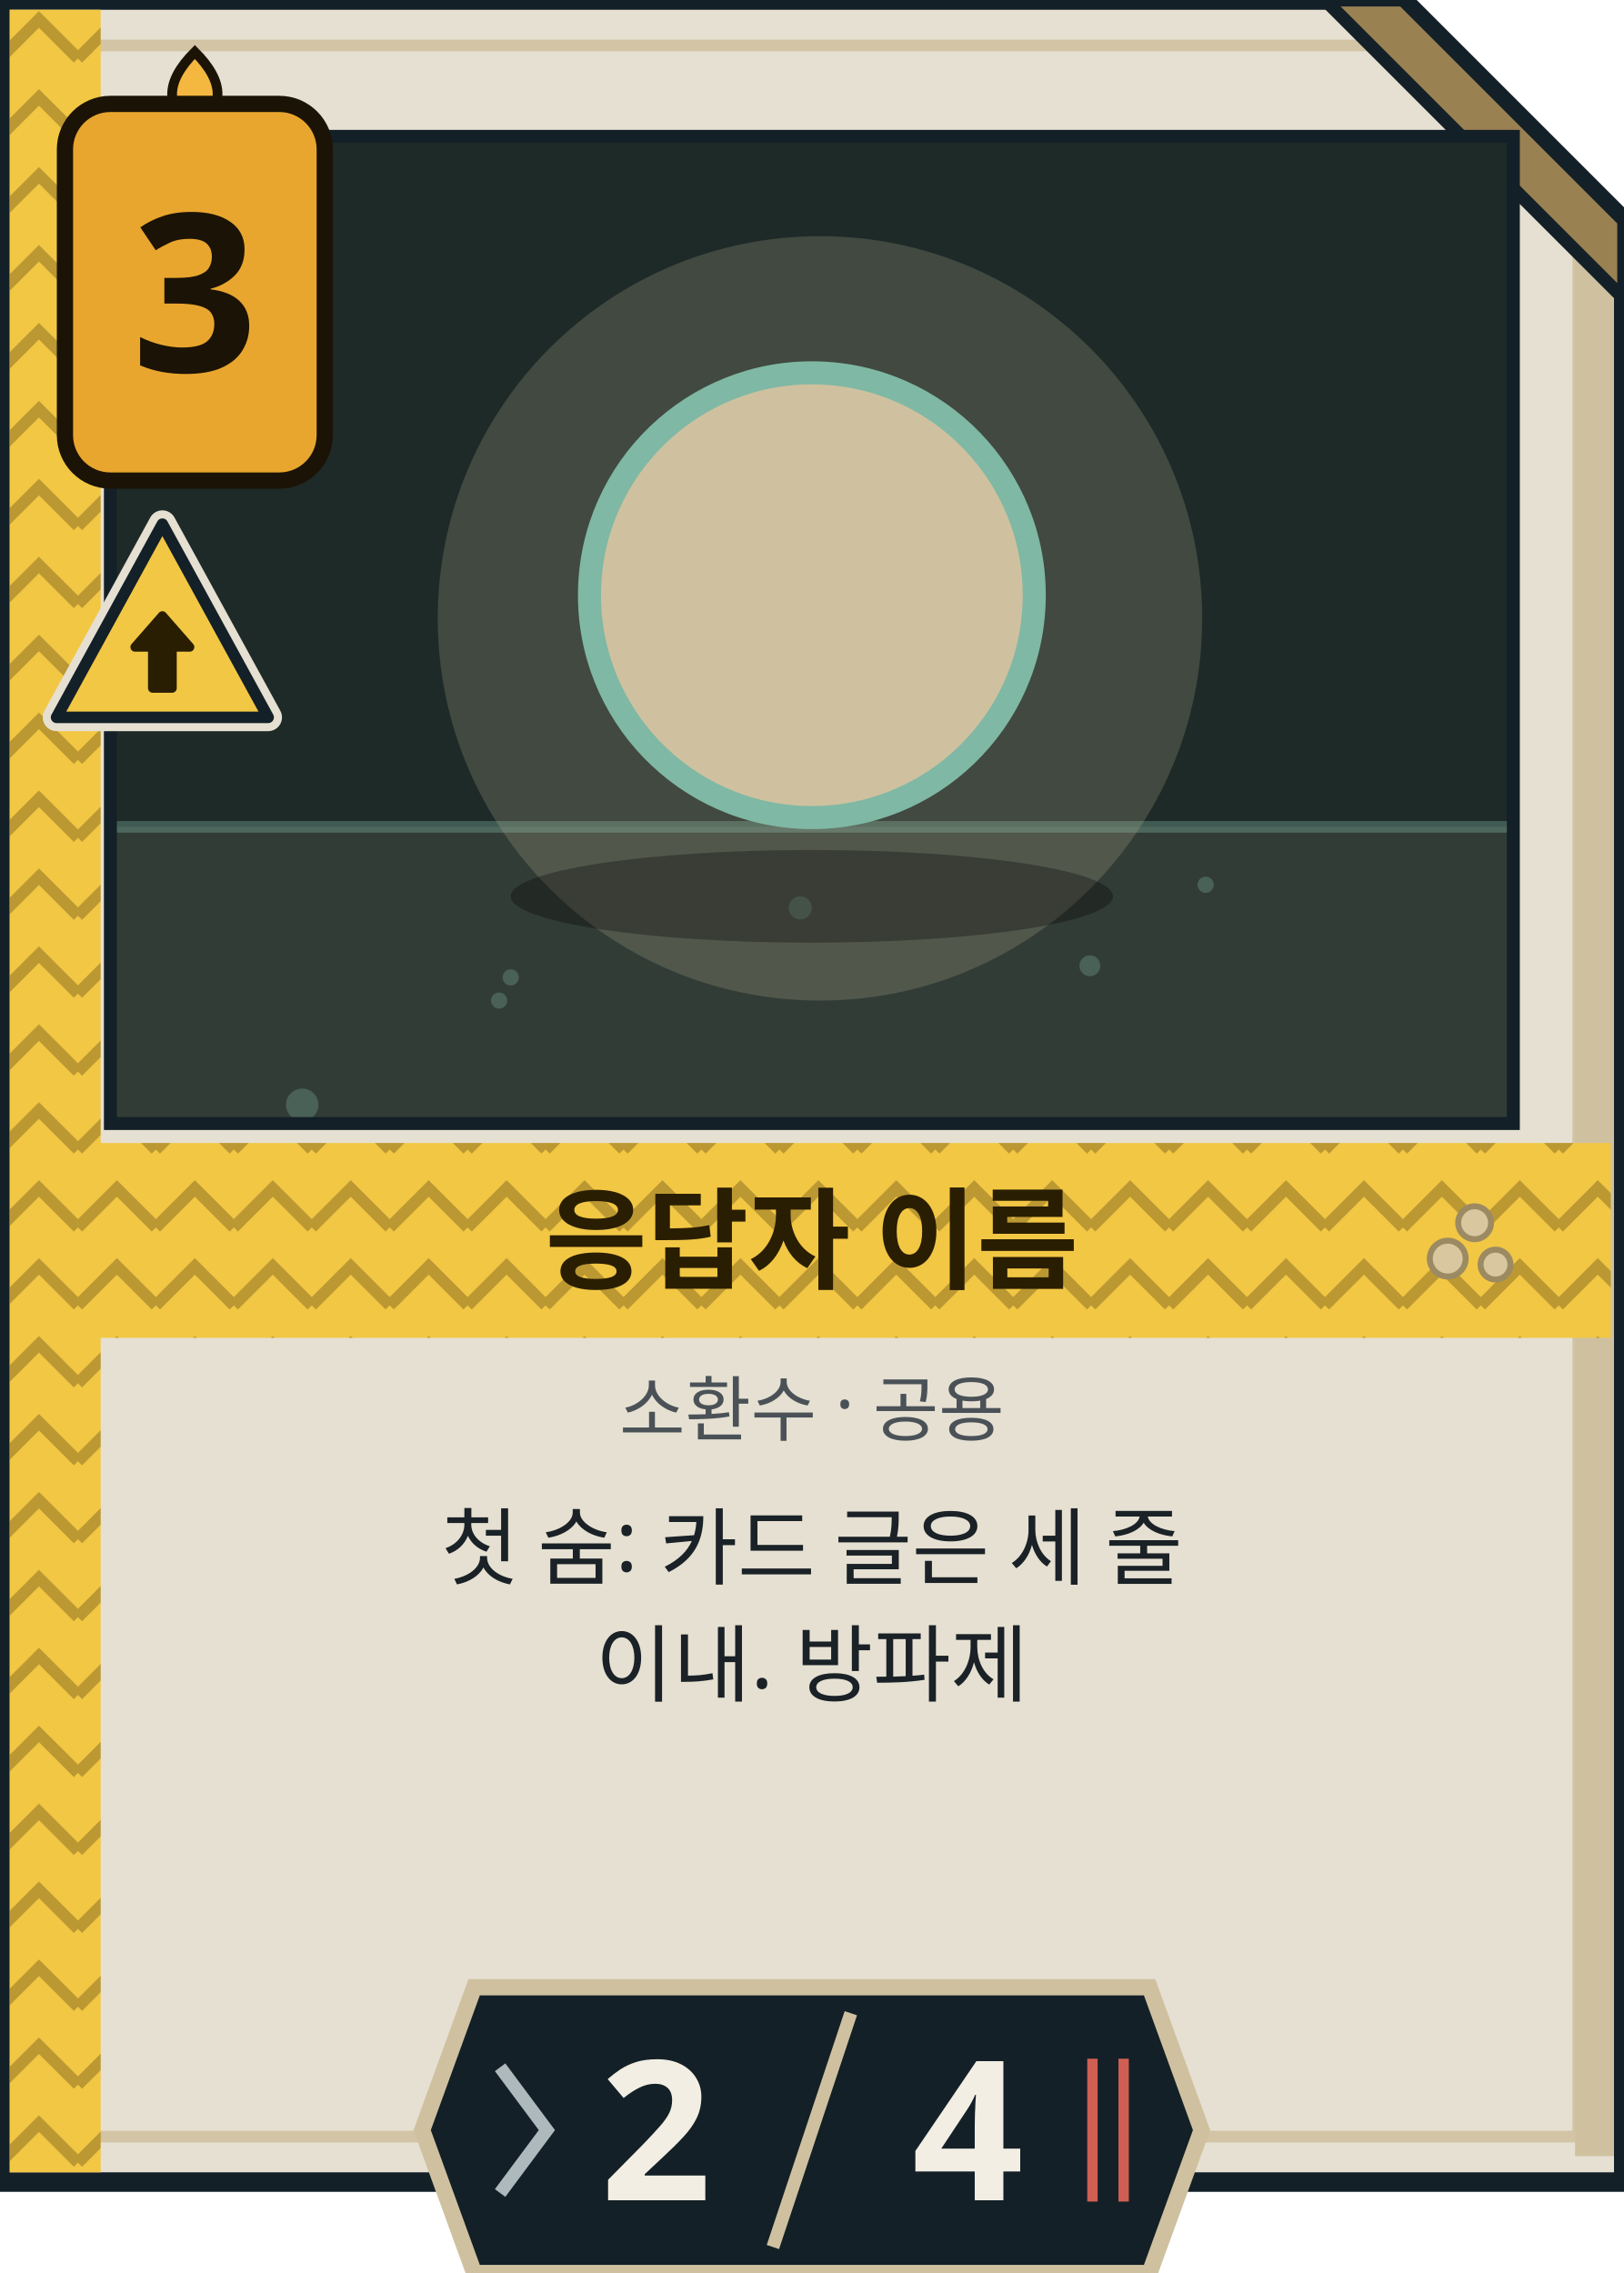
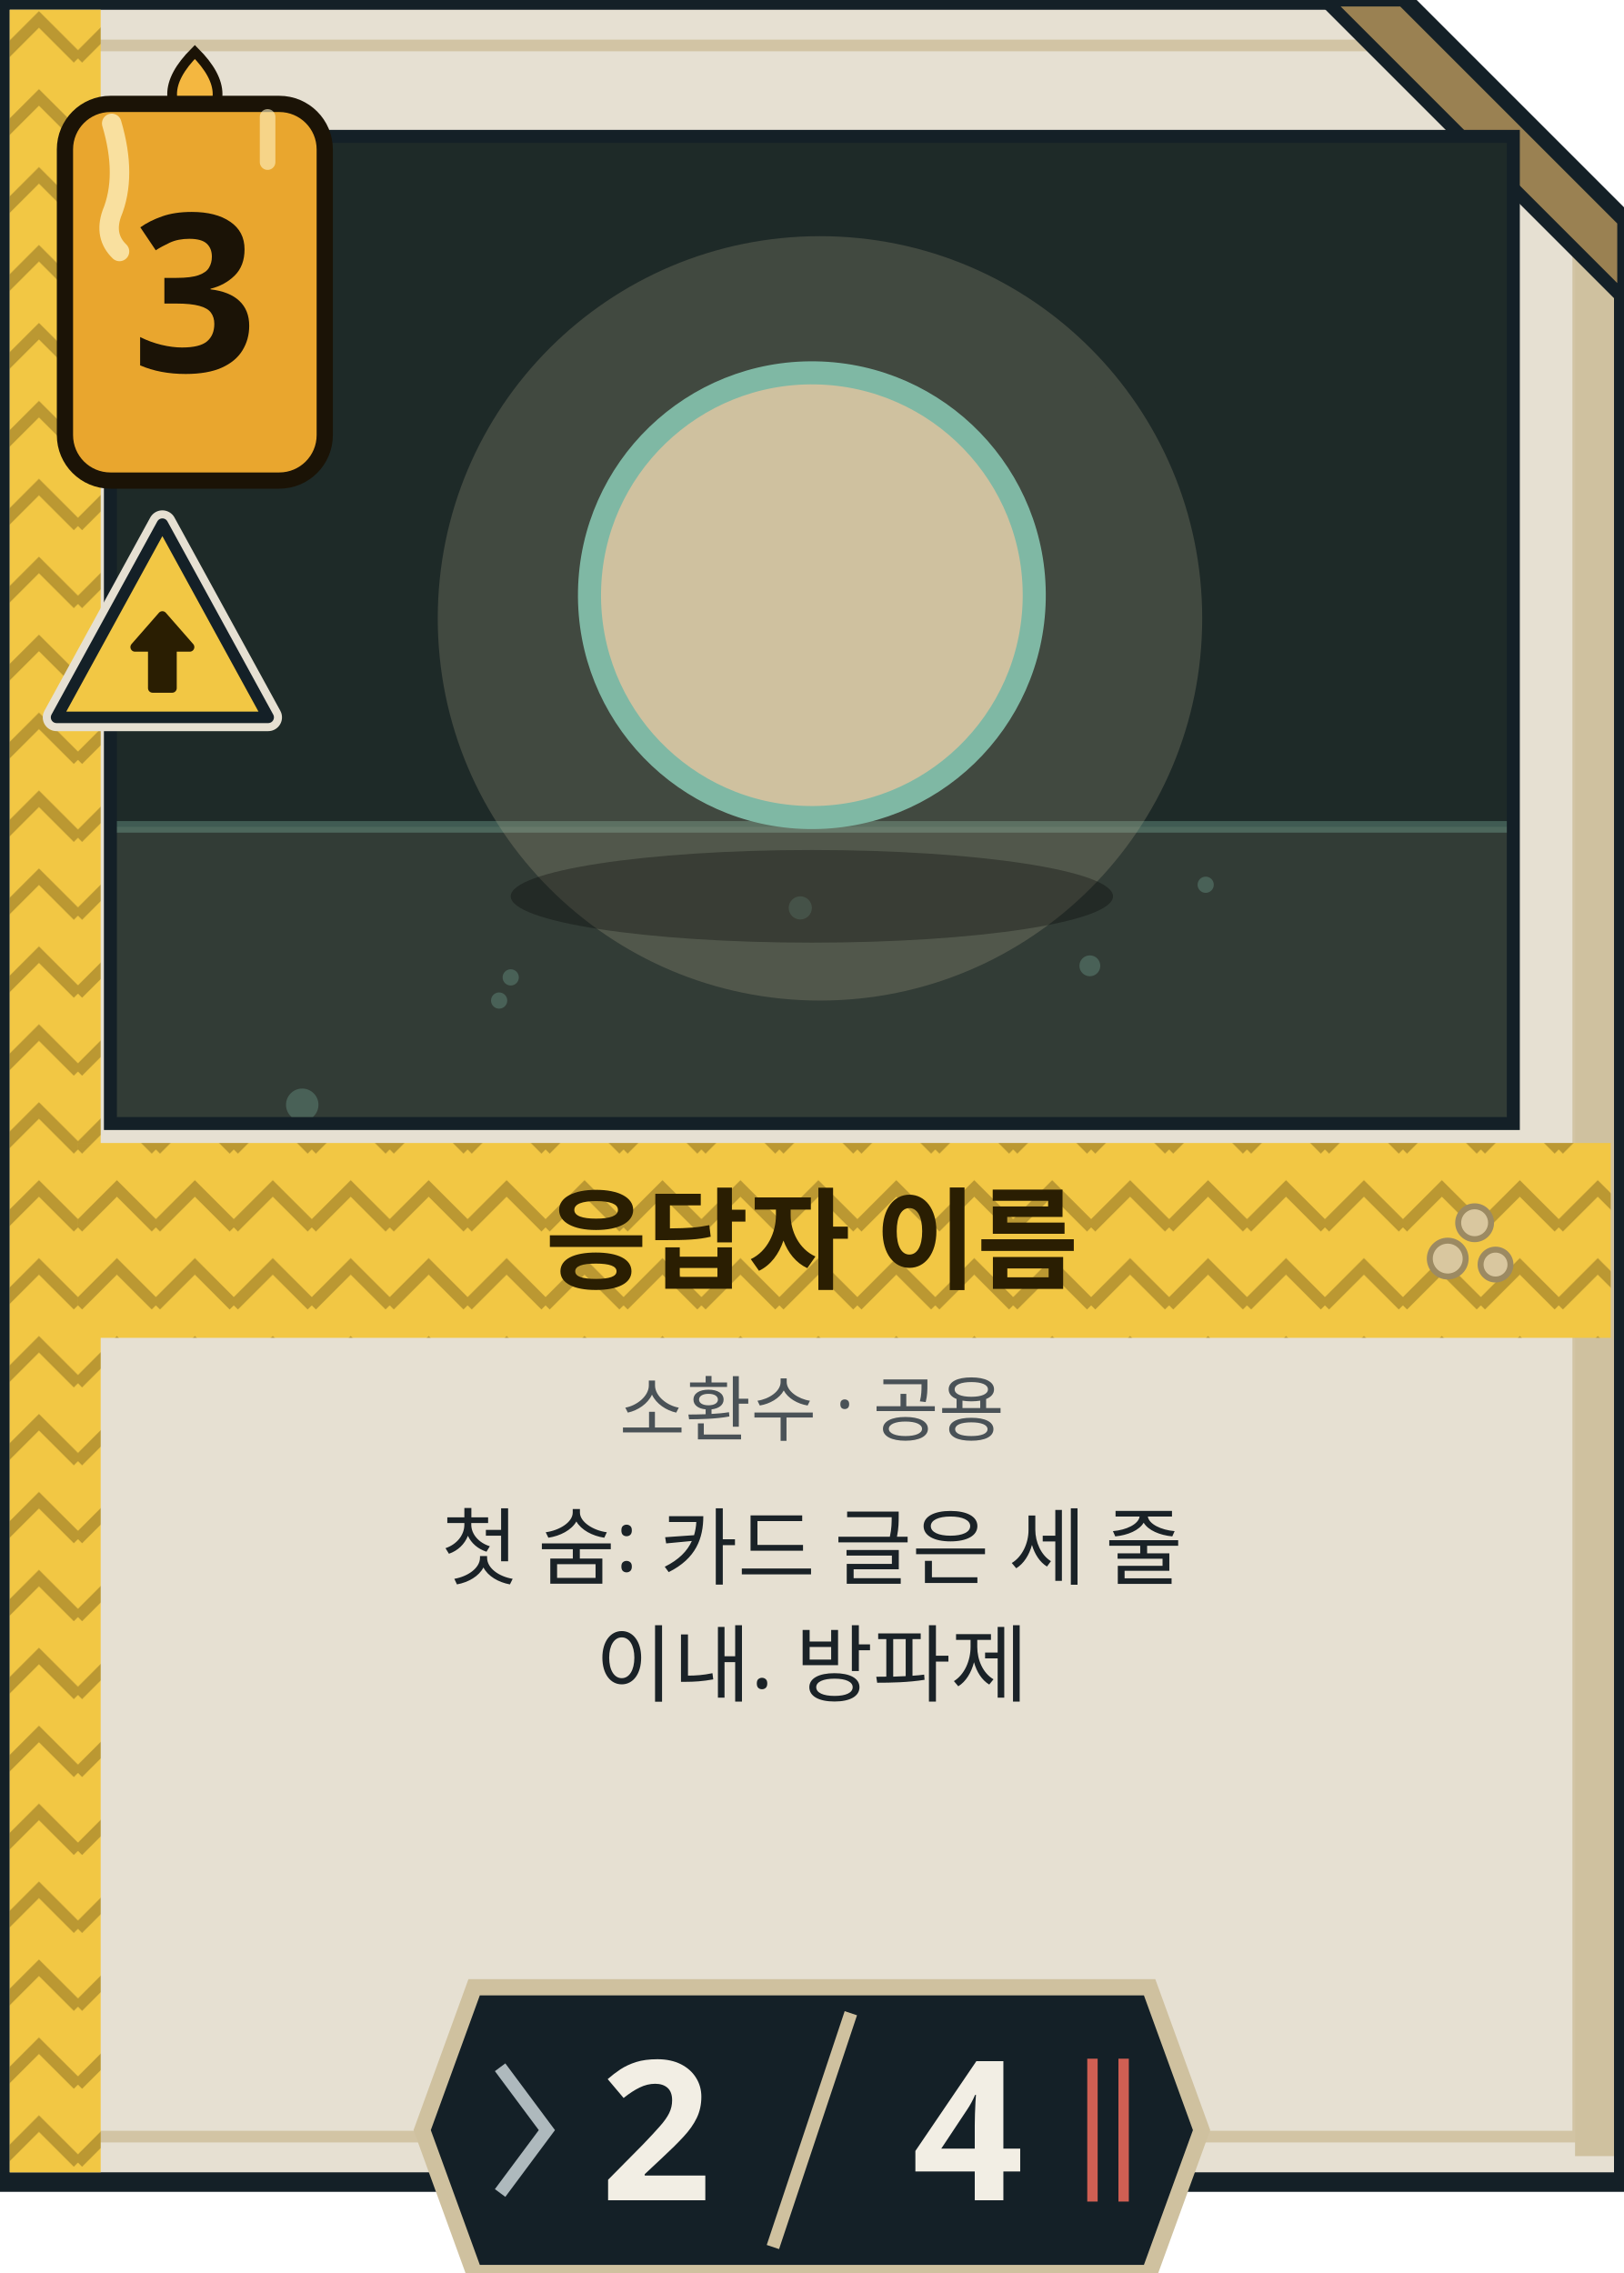
<svg xmlns="http://www.w3.org/2000/svg" viewBox="0 0 250 350" width="250" height="350">
  <path d="M0 0H216L250 34V336H0Z" fill="#E6E0D2" stroke="#142027" stroke-width="3" stroke-linejoin="round" />
  <path d="M7 7H213.2L243 36.8V329H7Z" fill="none" stroke="#CFC19F" stroke-opacity="0.9" stroke-width="1.8" />
  <defs>
    <pattern id="spat-buff" width="12" height="12" patternUnits="userSpaceOnUse">
      <g opacity="0.28">
        <path d="M0 9L6 3L12 9" fill="none" stroke="#2A1E02" stroke-width="1.8" />
      </g>
    </pattern>
  </defs>
  <rect x="1.5" y="1.5" width="14" height="333" fill="#F2C744" />
  <rect x="1.5" y="1.5" width="14" height="333" fill="url(#spat-buff)" />
  <rect x="242.5" y="38" width="6" height="294" fill="#CFC19F" />
  <path d="M204 0H216L250 34V46Z" fill="#9A8152" stroke="#142027" stroke-width="2" />
  <rect x="16" y="20" width="218" height="154" fill="#142027" />
  <svg x="18" y="22" width="214" height="150" viewBox="0 0 120 90" preserveAspectRatio="xMidYMid slice" overflow="hidden">
    <rect width="120" height="90" fill="#1E2A28" />
    <path d="M0 62H120V90H0Z" fill="#CFC19F" fill-opacity=".12" />
    <path d="M0 62H120" stroke="#7FB8A4" stroke-opacity=".35" stroke-width="1" />
    <circle cx="34" cy="75" r="0.7" fill="#7FB8A4" fill-opacity=".3" />
    <circle cx="59" cy="69" r="1.0" fill="#7FB8A4" fill-opacity=".3" />
    <circle cx="33" cy="77" r="0.7" fill="#7FB8A4" fill-opacity=".3" />
    <circle cx="16" cy="86" r="1.4" fill="#7FB8A4" fill-opacity=".3" />
    <circle cx="84" cy="74" r="0.9" fill="#7FB8A4" fill-opacity=".3" />
    <circle cx="94" cy="67" r="0.7" fill="#7FB8A4" fill-opacity=".3" />
    <g opacity=".2">
      <g transform="translate(60.7 44.0) rotate(0) scale(40.0)" stroke-width="0.050" stroke-linejoin="round" stroke-linecap="round">
        <circle r=".8" fill="#CFC19F" stroke="#CFC19F" />
      </g>
    </g>
    <ellipse cx="60" cy="68" rx="26" ry="4" fill="#000" fill-opacity=".3" />
    <g transform="translate(60.0 42.0) rotate(1) scale(24.0)" stroke-width="0.083" stroke-linejoin="round" stroke-linecap="round">
      <circle r=".8" fill="#CFC19F" stroke="#7FB8A4" />
    </g>
  </svg>
  <defs>
    <pattern id="pat-buff" width="12" height="12" patternUnits="userSpaceOnUse">
      <g opacity="0.28">
        <path d="M0 9L6 3L12 9" fill="none" stroke="#2A1E02" stroke-width="1.8" />
      </g>
    </pattern>
  </defs>
  <rect x="12" y="176" width="236" height="30" fill="#F2C744" />
  <rect x="12" y="176" width="236" height="30" fill="url(#pat-buff)" />
  <text x="125" y="197.12" text-anchor="middle" font-size="17" font-weight="700" fill="#2A1E02" font-family="'Noto Sans KR','Malgun Gothic','Apple SD Gothic Neo',system-ui,sans-serif">응답자 이름</text>
  <g transform="translate(8 80) scale(0.7083333)">
    <path d="M24 1L47 43H1Z" fill="none" stroke="#E6E0D2" stroke-width="6" stroke-linejoin="round" />
    <path d="M24 1L47 43H1Z" fill="#F2C744" stroke="#142027" stroke-width="2.5" stroke-linejoin="round" />
    <g transform="translate(24.0 29.0) rotate(180) scale(8.5)" stroke-width="0.235" stroke-linejoin="round" stroke-linecap="round">
      <path d="M0 .95L.7.15H.25V-.9H-.25V.15H-.7Z" fill="#2A1E02" stroke="#2A1E02" />
    </g>
  </g>
  <g transform="translate(216 180) scale(.46)">
    <circle cx="15" cy="30" r="6" fill="#D9C79F" stroke="#9C8A62" stroke-width="2" />
    <circle cx="31" cy="32" r="5" fill="#D9C79F" stroke="#9C8A62" stroke-width="2" />
    <circle cx="24" cy="18" r="5.5" fill="#D9C79F" stroke="#9C8A62" stroke-width="2" />
  </g>
  <text x="125" y="221" text-anchor="middle" font-size="11" fill="#4A5257" font-family="'Noto Sans KR','Malgun Gothic','Apple SD Gothic Neo',system-ui,sans-serif">소환수 · 공용</text>
  <text x="125" y="243" text-anchor="middle" font-size="13" fill="#1A2227" font-family="'Noto Sans KR','Malgun Gothic','Apple SD Gothic Neo',system-ui,sans-serif">첫 숨: 카드 글은 세 줄</text>
  <text x="125" y="261" text-anchor="middle" font-size="13" fill="#1A2227" font-family="'Noto Sans KR','Malgun Gothic','Apple SD Gothic Neo',system-ui,sans-serif">이내. 방파제</text>
  <g transform="translate(10 16)">
    <path d="M20 -8Q27 -1 20 4Q13 -1 20 -8Z" fill="#F4B740" stroke="#1B1306" stroke-width="1.5" />
    <rect width="40" height="58" rx="7" fill="#E9A62E" stroke="#1B1306" stroke-width="2.5" />
+     <path d="M7.2 3q2.4 8.12 0 13.92q-1.2 3.48 1.2 5.8" fill="none" stroke="#FFF3C4" stroke-opacity=".75" stroke-width="3" stroke-linecap="round" />
+     <path d="M31.2 2v6.96" stroke="#FFF3C4" stroke-opacity=".6" stroke-width="2.4" stroke-linecap="round" />
    <text x="20" y="41.24" text-anchor="middle" font-size="34" font-weight="800" fill="#1B1306" font-family="'Noto Sans KR','Malgun Gothic','Apple SD Gothic Neo',system-ui,sans-serif">3</text>
  </g>
  <g transform="translate(65 306)">
    <path d="M8 0H112L120 22L112 44H8L0 22Z" fill="#142027" stroke="#CFC19F" stroke-width="2.5" />
    <path d="M66 4L54 40" stroke="#CFC19F" stroke-width="2" />
    <path d="M12 12.32L19.2 22L12 31.68" fill="none" stroke="#AEB9BD" stroke-width="2" />
    <path d="M108 11V33M103.2 11V33" stroke="#FF6F5E" stroke-opacity=".8" stroke-width="1.6" />
    <text x="36" y="32.8" text-anchor="middle" font-size="30" font-weight="800" fill="#F2EEE4" font-family="'Noto Sans KR','Malgun Gothic','Apple SD Gothic Neo',system-ui,sans-serif">2</text>
    <text x="84" y="32.8" text-anchor="middle" font-size="30" font-weight="800" fill="#F2EEE4" font-family="'Noto Sans KR','Malgun Gothic','Apple SD Gothic Neo',system-ui,sans-serif">4</text>
  </g>
</svg>
